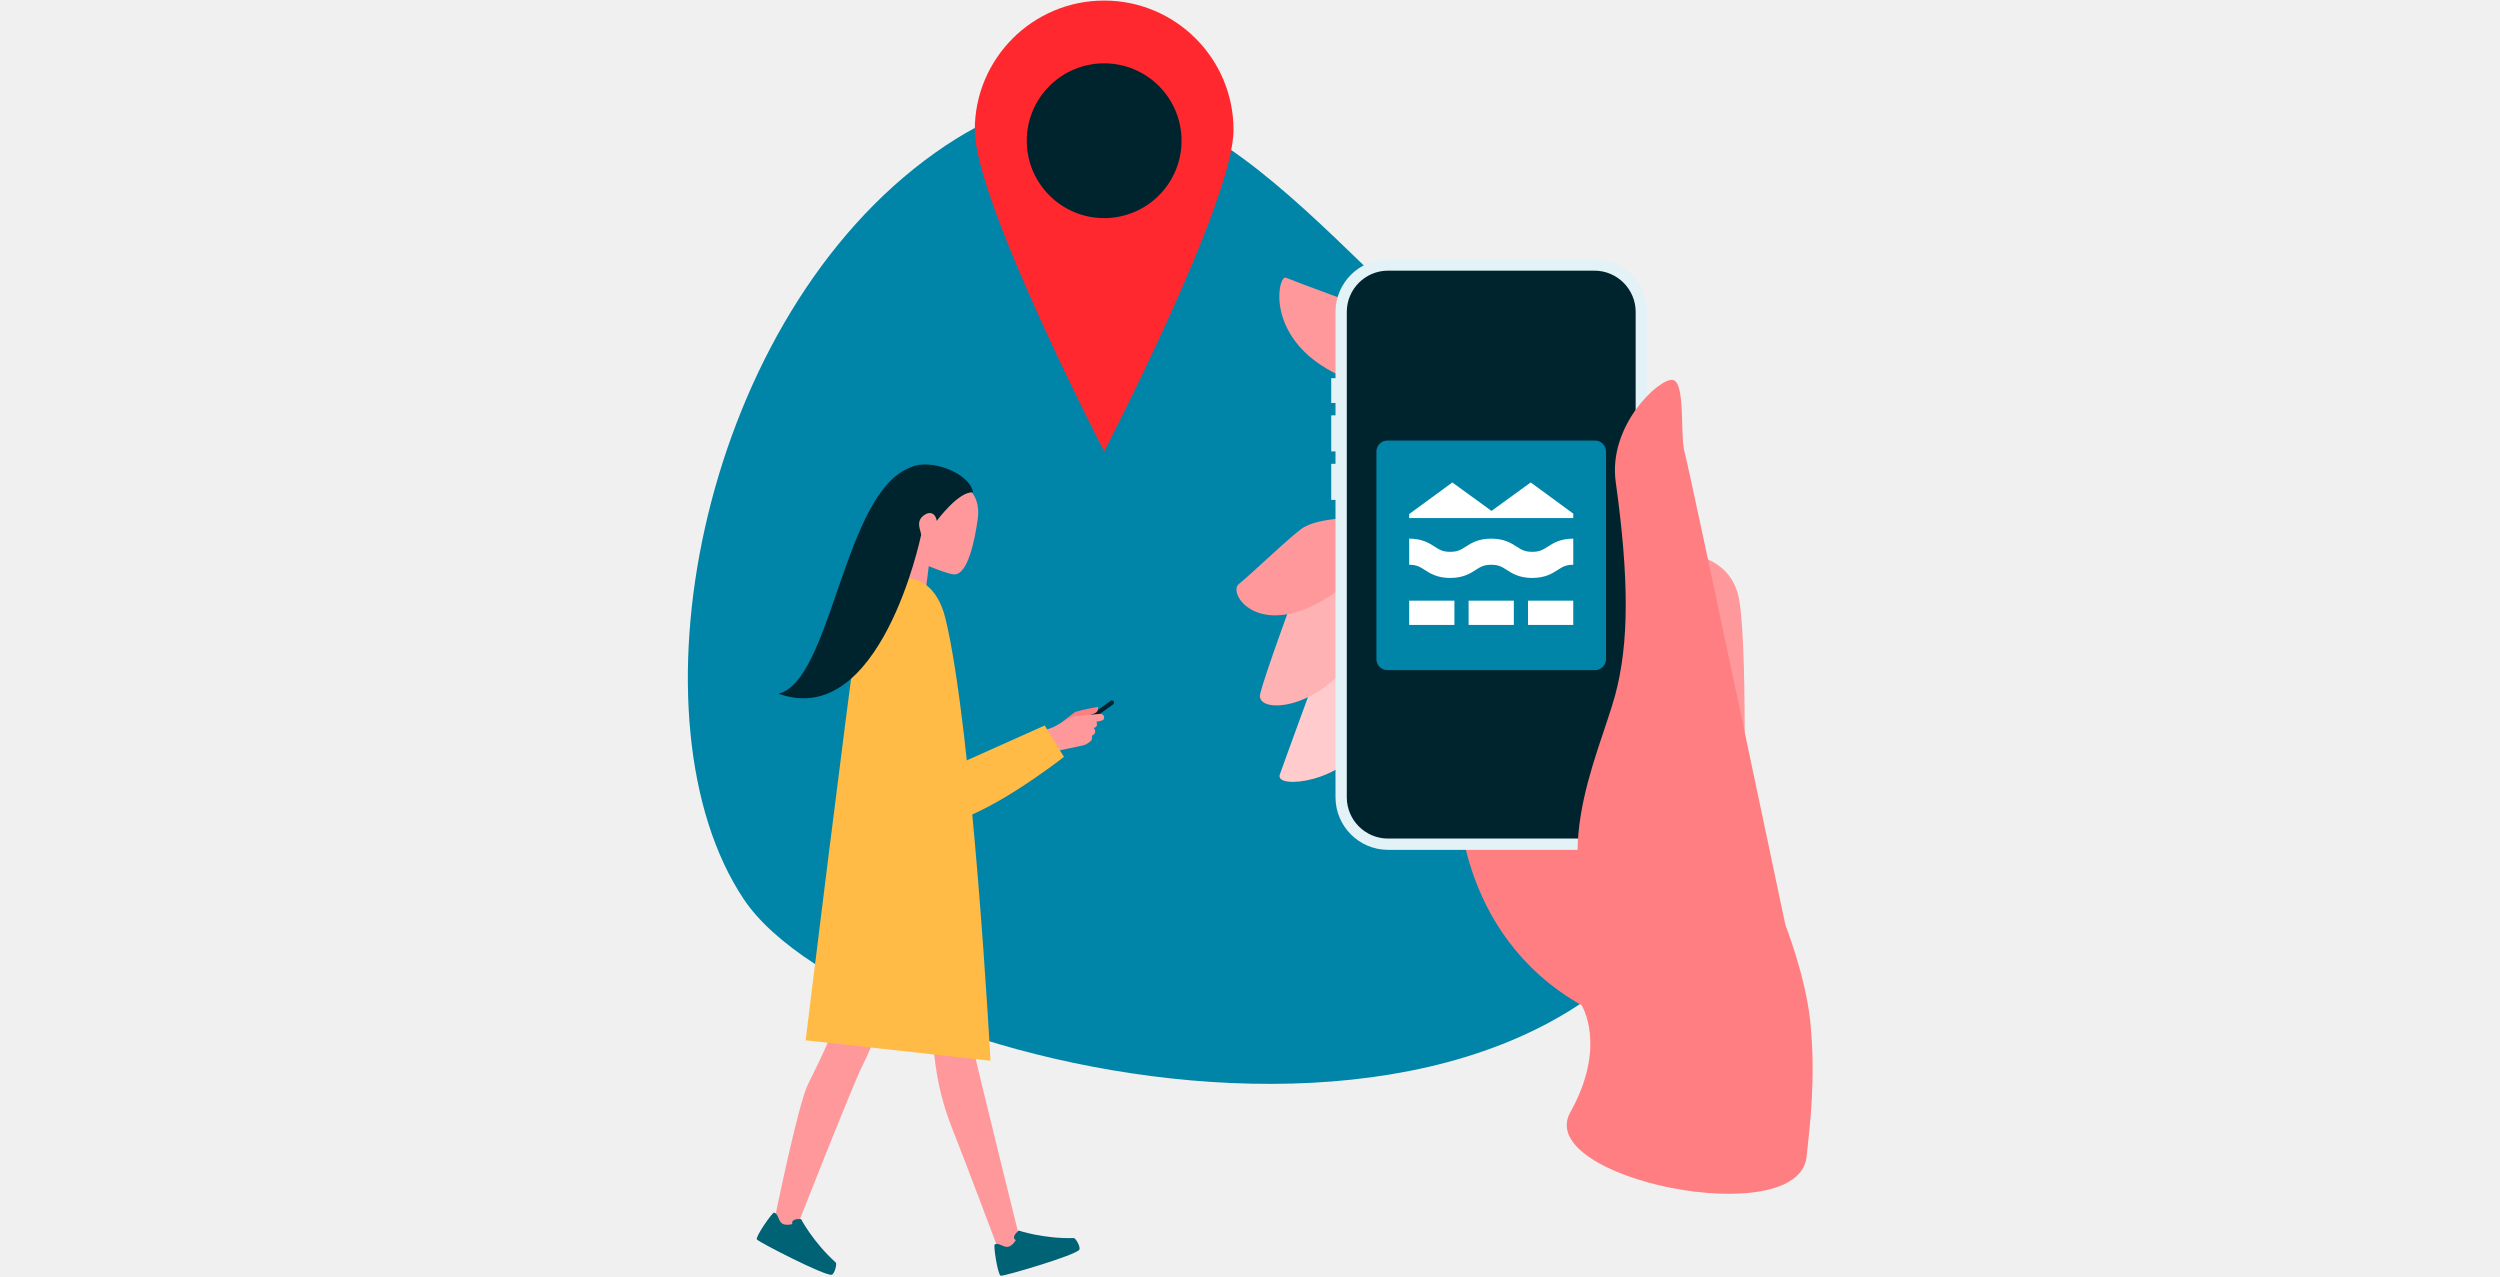
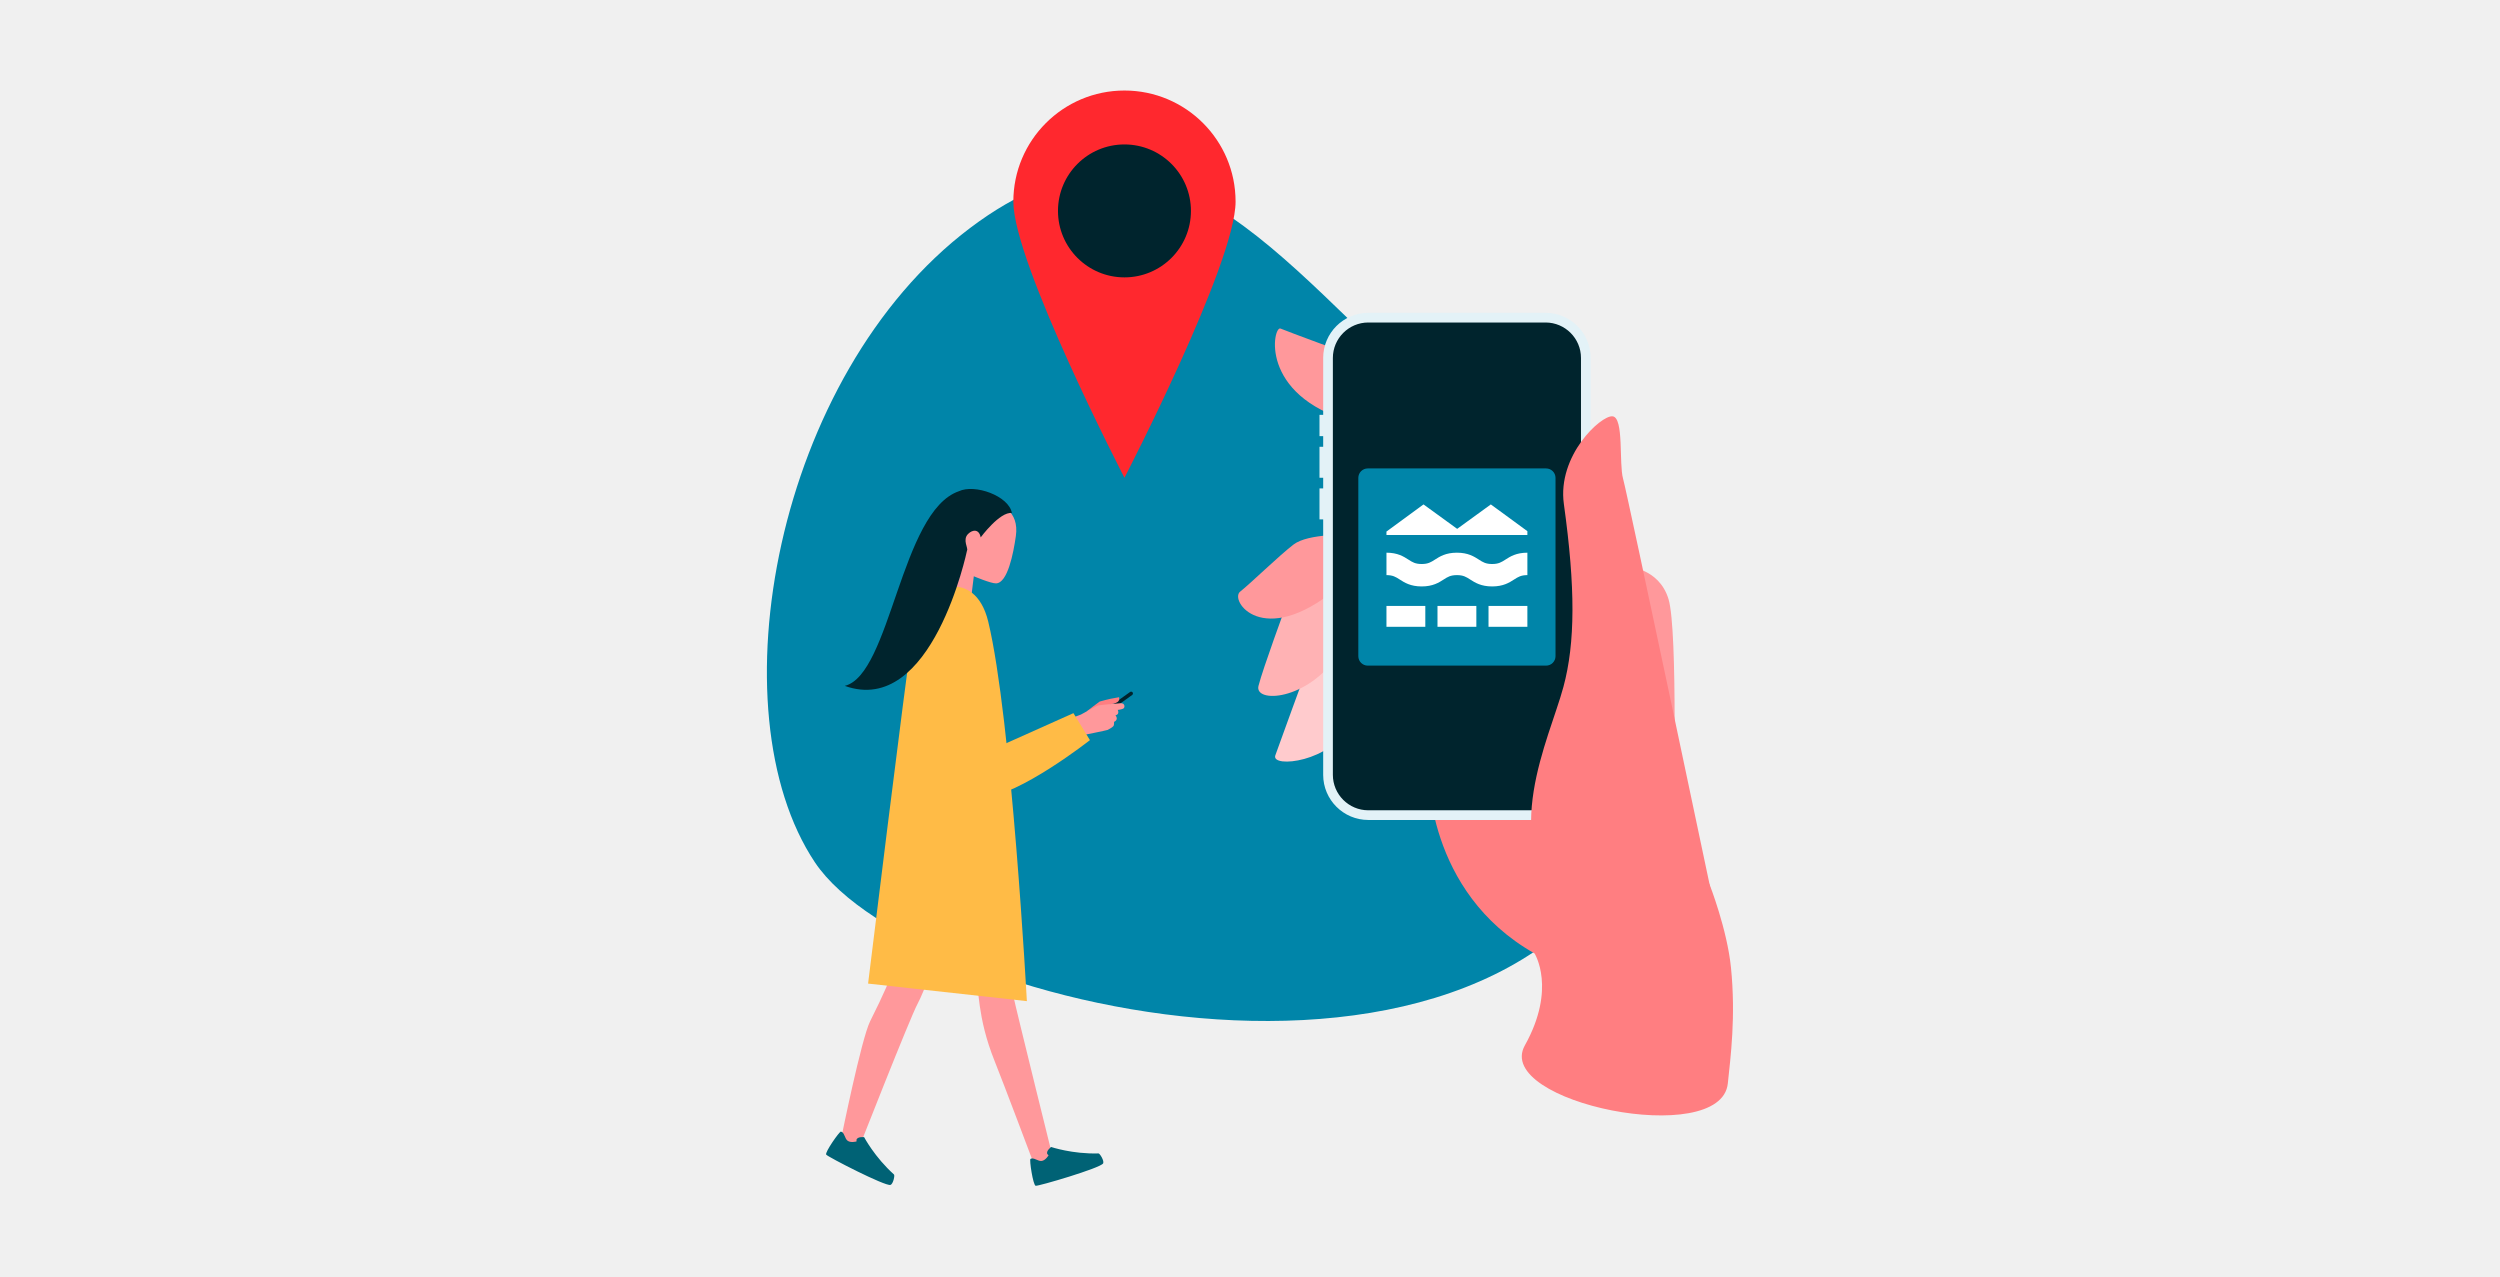
- <svg xmlns="http://www.w3.org/2000/svg" width="2872" height="1466">
-   <g fill-rule="nonzero" fill="none">
-     <path d="M1980.07 923.32c43.9-157.88-92.54-332.85-298.41-510.91s-359.05-424.55-619.7-227.88C801.31 381.2 719.41 830.56 854.41 1032.94c135.01 202.38 984.61 397.58 1125.66-109.62Z" fill="#0085A9" />
-     <path d="M1939.7 637.13s43.72 1.46 56.45 43.88c12.73 42.42 6.78 286.75 6.78 286.75l-63.23-330.63Z" fill="#FF989B" />
-     <path d="M1511.18 777.4s-34.77 94.75-40.95 112.48c-6.18 17.73 76.96 8.42 97.03-40.11 11.37-27.49 21.12-97.7.78-109.95-11.23-6.77-56.86 37.58-56.86 37.58Z" fill="#FFCBCD" />
-     <path d="M1484.79 689.04s-31.19 84.56-37.08 107.87c-5.89 23.31 65.17 20.64 107.28-42.65s18.43-119.55 18.43-119.55l-88.63 54.33Z" fill="#FFB2B4" />
-     <path d="M1571.93 354.37s-84.84-31.11-94.74-35.35c-9.9-4.24-29.69 89.09 94.74 124.44 124.44 35.35 0-89.09 0-89.09Zm-2.13 240.55s-55.42-2.33-75.35 13.06c-19.93 15.39-56.71 51.34-71.31 62.95-14.6 11.61 29.91 76.81 128.32-3.35 98.4-80.15 18.34-72.66 18.34-72.66Z" fill="#FF989B" />
-     <path d="M1675.29 909.99s-4.44 162.11 141.65 244.82c0 0 29.69 46.66-12.98 123.01-42.67 76.35 262.33 138.46 271.48 50.9 3.72-35.62 10.82-89.08 4.24-154.83-5.14-51.39-28.52-110.98-28.52-110.98l-77.53-152.93h-298.34v.01Z" fill="#FF7E81" />
-     <path d="M1593.05 306.29c-26.14 0-49.75 26.93-49.75 53.07v555.97c0 26.14 25.56 52.42 51.7 52.42h235.59c26.14 0 52.34-25.64 52.34-51.78V358.72c0-26.14-23.62-52.43-49.75-52.43h-240.13Z" fill="#00242D" />
-     <path d="M1831.64 976.29h-237.06c-33.28 0-60.35-27.07-60.35-60.35V358.32c0-33.28 27.07-60.35 60.35-60.35h237.06c33.27 0 60.35 27.07 60.35 60.35v557.62c0 33.28-27.07 60.35-60.35 60.35Zm-237.05-665.37c-26.14 0-47.4 21.27-47.4 47.4v557.62c0 26.14 21.26 47.4 47.4 47.4h237.06c26.14 0 47.4-21.27 47.4-47.4V358.32c0-26.14-21.27-47.4-47.4-47.4h-237.06Z" fill="#E3F2F7" />
-     <path fill="#E3F2F7" d="M1529.3 434.44h14v28.48h-14z" />
-     <path fill="#8E9093" d="M1882.93 496.58h14v58.25h-14z" />
-     <path d="M1529.3 477.16h14v41.42h-14v-41.42Zm0 55.67h14v41.42h-14v-41.42Z" fill="#E3F2F7" />
-     <path d="M1935.34 519.81c-5.66-19.8 1.41-82.01-14.14-83.43-15.55-1.41-74.06 52.56-65.05 117.37 15.55 111.77 15.31 185.58-.61 244.63-19.14 70.99-86.87 202.21 0 294.12s204.23 11.31 204.23 11.31-118.77-564.2-124.43-584Z" fill="#FF7E81" />
-     <path d="M1832.36 769.85h-238.49c-6.98 0-12.63-5.65-12.63-12.63V518.73c0-6.98 5.65-12.63 12.63-12.63h238.49c6.98 0 12.63 5.65 12.63 12.63v238.49c0 6.97-5.66 12.63-12.63 12.63Z" fill="#0085A9" />
-     <path d="M1760.23 663.94c-14.97 0-23-5.16-29.46-9.31-5.27-3.39-9.08-5.83-17.67-5.83-8.59 0-12.4 2.45-17.66 5.83-6.45 4.15-14.48 9.31-29.45 9.31-14.97 0-23-5.16-29.45-9.31-5.27-3.39-9.08-5.83-17.66-5.83v-30c14.97 0 23 5.16 29.45 9.31 5.27 3.39 9.08 5.83 17.66 5.83 8.59 0 12.4-2.45 17.66-5.83 6.45-4.15 14.48-9.31 29.45-9.31 14.97 0 23 5.16 29.46 9.31 5.27 3.39 9.08 5.83 17.67 5.83 8.59 0 12.4-2.45 17.67-5.83 6.45-4.15 14.48-9.31 29.46-9.31v30c-8.59 0-12.4 2.45-17.67 5.83-6.45 4.15-14.49 9.31-29.46 9.31Zm-141.36 26.08h51.97v27.91h-51.97v-27.91Zm68.26 0h51.97v27.91h-51.97v-27.91Zm68.25 0h51.97v27.91h-51.97v-27.91Zm3.09-135.78-45.02 32.69-45.02-32.69-49.56 36.31v4.57h188.48v-5.1l-48.88-35.78Z" fill="#FFF" />
-     <path d="M1417.07 149.28c0 82.08-148.62 369.3-148.62 369.3s-148.62-287.22-148.62-369.3c0-82.07 66.54-148.62 148.62-148.62 82.09 0 148.62 66.55 148.62 148.62Z" fill="#FF282E" />
-     <path d="M1357.36 161.67c0 49.1-39.81 88.9-88.91 88.9-49.09 0-88.92-39.79-88.92-88.9 0-49.11 39.82-88.91 88.92-88.91 49.11 0 88.91 39.8 88.91 88.91ZM1279.36 805.67c.79 1.1.53 2.63-.57 3.42l-42.27 30.24a2.452 2.452 0 0 1-2.85-3.99l42.27-30.24a2.46 2.46 0 0 1 3.42.57Z" fill="#00242D" />
-     <path d="M1217.94 831.06s16.17-12.57 17.34-13.15c1.17-.58 14.09-3.62 14.54-3.7.44-.08 11.45-2.12 11.45-2.12s1.07 4.18-2.02 6.39-8.99 3.04-8.99 3.04l-18.8 13.6-13.52-4.06Z" fill="#FF7E81" />
-     <path d="M1210.22 835.3s20.78-11.49 22.93-12.17c2.15-.67 28.47-2.8 29.63-2.94 6.47-.8 6.82 5.84 3.97 7.19-2.85 1.35-7.25 1.71-7.25 1.71s2.94 6.04-3.05 7.15c4.81 6.26-1.92 8.81-1.92 8.81s.22 4.15-.71 5.51c-.93 1.36-6.07 4.59-7.86 5.29-1.79.7-30.87 6.55-30.87 6.55l-28.16 8.47-3.31-25.63 26.6-9.94Z" fill="#FF989B" />
-     <path d="m1073.29 890.25 126.9-56.85 22.07 36.11s-94.71 74.42-142.49 76.72c-47.77 2.32-107.73-128.1-6.48-55.98Z" fill="#FFBB46" />
-     <path d="M1082.89 549.96c20.29 1.26 45.02 13.33 40.31 46.52-3.3 23.25-11.03 62.94-26.5 63.37-6.85.19-29.75-9.51-29.75-9.51l-4.64 37.58-42-23.59 19.09-35.29c-.01-.01-23.39-83.22 43.49-79.08ZM1118.96 1208.03c-6.67-31.72-22.6-227.61-22.6-227.61s-128.74-64.78-136.88-16.82c0 0 103.11 201.53 109.17 219.33 6.06 17.8 1.92 55.62 26.27 116.18 12.17 30.28 50.18 131.46 50.18 131.46l31.75 14.22c-.01 0-53.2-214.4-57.89-236.76Z" fill="#FF989B" />
-     <path d="M976.57 942.57c-13.65 33.38 4.92 98.82-3.1 159.13-8.02 60.29-8.55 70.43-45.17 143.76-11.78 23.59-38.76 156.91-38.76 156.91l20.32 21.37s71.73-183.12 82.17-202.15c15.56-28.35 81.98-218.54 81.98-218.54s-83.8-93.87-97.44-60.48Z" fill="#FF989B" />
-     <path d="M1037.53 664.18c-20.15 1.25-44.21 8.23-51.73 57-10.55 68.53-60.26 473.95-60.26 473.95l212.38 23.47s-20.59-379.04-51.67-507.58c-9.31-38.54-31.59-47.9-48.72-46.84Z" fill="#FFBB46" />
-     <path d="M1046.95 536.62c-77.91 26.8-91.06 245.14-152.6 260.32 117.05 42.06 163.52-181.02 163.52-181.02 2.06-2.83-6.49-14.39 1.43-22.2 6.43-6.35 14.83-6.4 16.85 4.63 0 0 25.54-34.66 41.72-32.64-4-22.81-49.56-39.21-70.92-29.09Z" fill="#00242D" />
-     <path d="M1142.72 1429.67c-1.68 1.07 3.46 35.13 6.95 35.9 3.49.77 86.91-23.74 90.25-29.96 1.76-3.27-4.35-13.39-6.24-13.33-34.83 1.02-63.35-8.61-63.35-8.61s-7.29 5.49-4.97 9.58l1.56 1.54s-3.67 6.44-8.82 7.52c-5.15 1.08-11.12-5.37-15.38-2.64Zm-253.5-36.6c-1.96-.38-21.72 27.83-19.72 30.8 2 2.97 79.31 42.74 86.02 40.54 3.52-1.15 6.08-12.69 4.67-13.96-25.93-23.28-39.94-49.92-39.94-49.92s-9.06-1.05-10.2 3.51l.06 2.19s-7.09 2.13-11.57-.63c-4.48-2.78-4.35-11.56-9.32-12.53Z" fill="#006275" />
-   </g>
+ <svg xmlns="http://www.w3.org/2000/svg" width="2872" height="1466" viewBox="0 0 2872 1466" fill="none">
+   <path d="M1903 896.486C1940.71 760.881 1823.52 610.596 1646.7 457.658C1469.87 304.72 1338.3 93.006 1114.43 261.929C890.55 430.851 820.205 816.813 936.158 990.64C1052.12 1164.47 1781.85 1332.13 1903 896.486V896.486Z" fill="#0085A9" />
+   <path d="M1868.33 650.673C1868.33 650.673 1905.88 651.927 1916.82 688.363C1927.75 724.798 1922.64 934.656 1922.64 934.656L1868.33 650.673Z" fill="#FF989B" />
+   <path d="M1500.27 771.153C1500.27 771.153 1470.4 852.535 1465.09 867.764C1459.79 882.992 1531.2 874.996 1548.44 833.313C1558.2 809.701 1566.58 749.397 1549.11 738.875C1539.46 733.06 1500.27 771.153 1500.27 771.153Z" fill="#FFCBCD" />
+   <path d="M1477.6 695.26C1477.6 695.26 1450.81 767.889 1445.75 787.911C1440.69 807.932 1501.73 805.639 1537.9 751.278C1574.07 696.917 1553.73 648.595 1553.73 648.595L1477.6 695.26V695.26Z" fill="#FFB2B4" />
+   <path d="M1552.45 407.806C1552.45 407.806 1479.58 381.086 1471.07 377.444C1462.57 373.802 1445.57 453.965 1552.45 484.327C1659.33 514.69 1552.45 407.806 1552.45 407.806ZM1550.62 614.418C1550.62 614.418 1503.02 612.417 1485.9 625.636C1468.78 638.854 1437.19 669.732 1424.65 679.704C1412.11 689.676 1450.34 745.678 1534.86 676.827C1619.38 607.985 1550.62 614.418 1550.62 614.418Z" fill="#FF989B" />
+   <path d="M1641.22 885.037C1641.22 885.037 1637.41 1024.28 1762.89 1095.32C1762.89 1095.32 1788.39 1135.39 1751.74 1200.97C1715.09 1266.55 1977.06 1319.9 1984.92 1244.69C1988.11 1214.1 1994.21 1168.18 1988.56 1111.7C1984.15 1067.56 1964.06 1016.38 1964.06 1016.38L1897.47 885.028H1641.22V885.037Z" fill="#FF7E81" />
+   <path d="M1570.59 366.51C1548.13 366.51 1527.86 389.641 1527.86 412.093V889.624C1527.86 912.076 1549.81 934.648 1572.26 934.648H1774.61C1797.07 934.648 1819.57 912.625 1819.57 890.173V411.543C1819.57 389.091 1799.28 366.51 1776.84 366.51H1570.59V366.51Z" fill="#00242D" />
+   <path d="M1775.52 941.983H1571.9C1543.32 941.983 1520.07 918.732 1520.07 890.147V411.199C1520.07 382.615 1543.32 359.364 1571.9 359.364H1775.52C1804.09 359.364 1827.35 382.615 1827.35 411.199V890.147C1827.35 918.732 1804.1 941.983 1775.52 941.983V941.983ZM1571.91 370.487C1549.46 370.487 1531.2 388.756 1531.2 411.199V890.147C1531.2 912.599 1549.46 930.86 1571.91 930.86H1775.52C1797.98 930.86 1816.24 912.591 1816.24 890.147V411.199C1816.24 388.747 1797.97 370.487 1775.52 370.487H1571.91V370.487Z" fill="#E3F2F7" />
+   <path d="M1515.83 476.58H1527.86V501.042H1515.83V476.58Z" fill="#E3F2F7" />
+   <path d="M1819.57 529.953H1831.59V579.985H1819.57V529.953Z" fill="#8E9093" />
+   <path d="M1515.83 513.273H1527.86V548.849H1515.83V513.273ZM1515.83 561.089H1527.86V596.665H1515.83V561.089Z" fill="#E3F2F7" />
+   <path d="M1864.58 549.906C1859.72 532.899 1865.8 479.466 1852.44 478.246C1839.08 477.035 1788.83 523.391 1796.57 579.057C1809.92 675.058 1809.72 738.454 1796.04 789.173C1779.6 850.148 1721.43 962.854 1796.04 1041.8C1870.66 1120.74 1971.46 1051.51 1971.46 1051.51C1971.46 1051.51 1869.45 566.912 1864.58 549.906Z" fill="#FF7E81" />
+   <path d="M1776.13 764.669H1571.29C1565.3 764.669 1560.44 759.816 1560.44 753.82V548.978C1560.44 542.983 1565.3 538.13 1571.29 538.13H1776.13C1782.13 538.13 1786.98 542.983 1786.98 548.978V753.82C1786.98 759.807 1782.12 764.669 1776.13 764.669Z" fill="#0085A9" />
+   <path d="M1714.18 673.7C1701.32 673.7 1694.43 669.268 1688.88 665.704C1684.35 662.792 1681.08 660.696 1673.7 660.696C1666.32 660.696 1663.05 662.801 1658.53 665.704C1652.99 669.268 1646.09 673.7 1633.24 673.7C1620.38 673.7 1613.48 669.268 1607.94 665.704C1603.41 662.792 1600.14 660.696 1592.77 660.696V634.929C1605.63 634.929 1612.53 639.361 1618.07 642.926C1622.59 645.837 1625.87 647.933 1633.24 647.933C1640.61 647.933 1643.89 645.829 1648.4 642.926C1653.94 639.361 1660.84 634.929 1673.7 634.929C1686.56 634.929 1693.45 639.361 1699 642.926C1703.53 645.837 1706.8 647.933 1714.18 647.933C1721.56 647.933 1724.83 645.829 1729.36 642.926C1734.9 639.361 1741.79 634.929 1754.66 634.929V660.696C1747.28 660.696 1744.01 662.801 1739.48 665.704C1733.94 669.268 1727.04 673.7 1714.18 673.7ZM1592.76 696.101H1637.4V720.073H1592.76V696.101ZM1651.39 696.101H1696.03V720.073H1651.39V696.101ZM1710.01 696.101H1754.65V720.073H1710.01V696.101ZM1712.67 579.478L1674 607.555L1635.33 579.478L1592.76 610.665V614.59H1754.65V610.21L1712.67 579.478V579.478Z" fill="white" />
+   <path d="M1419.43 231.652C1419.43 302.152 1291.78 548.849 1291.78 548.849C1291.78 548.849 1164.13 302.152 1164.13 231.652C1164.13 161.161 1221.28 104 1291.78 104C1362.29 104 1419.43 161.161 1419.43 231.652V231.652Z" fill="#FF282E" />
+   <path d="M1368.15 242.294C1368.15 284.467 1333.96 318.651 1291.78 318.651C1249.62 318.651 1215.41 284.475 1215.41 242.294C1215.41 200.113 1249.61 165.928 1291.78 165.928C1333.96 165.928 1368.15 200.113 1368.15 242.294ZM1301.15 795.435C1301.83 796.379 1301.61 797.694 1300.66 798.372L1264.36 824.346C1263.9 824.659 1263.34 824.782 1262.8 824.686C1262.25 824.591 1261.77 824.286 1261.45 823.836C1261.13 823.386 1261 822.829 1261.08 822.283C1261.17 821.737 1261.47 821.247 1261.91 820.919L1298.22 794.945C1298.67 794.622 1299.24 794.493 1299.79 794.584C1300.34 794.676 1300.83 794.982 1301.15 795.435V795.435Z" fill="#00242D" />
+   <path d="M1248.4 817.242C1248.4 817.242 1262.29 806.446 1263.29 805.948C1264.3 805.449 1275.39 802.838 1275.78 802.77C1276.16 802.701 1285.62 800.949 1285.62 800.949C1285.62 800.949 1286.54 804.539 1283.88 806.437C1281.23 808.335 1276.16 809.048 1276.16 809.048L1260.01 820.73L1248.4 817.242Z" fill="#FF7E81" />
+   <path d="M1241.77 820.884C1241.77 820.884 1259.62 811.015 1261.46 810.431C1263.31 809.856 1285.92 808.026 1286.91 807.906C1292.47 807.219 1292.77 812.922 1290.32 814.081C1287.88 815.241 1284.1 815.55 1284.1 815.55C1284.1 815.55 1286.62 820.738 1281.48 821.691C1285.61 827.068 1279.83 829.258 1279.83 829.258C1279.83 829.258 1280.02 832.823 1279.22 833.991C1278.42 835.159 1274 837.934 1272.47 838.535C1270.93 839.136 1245.95 844.161 1245.95 844.161L1221.76 851.436L1218.92 829.422L1241.77 820.884V820.884Z" fill="#FF989B" />
+   <path d="M1124.16 868.082L1233.15 819.252L1252.11 850.268C1252.11 850.268 1170.76 914.188 1129.72 916.164C1088.69 918.156 1037.19 806.137 1124.16 868.082Z" fill="#FFBB46" />
+   <path d="M1132.4 575.802C1149.83 576.884 1171.07 587.251 1167.03 615.758C1164.19 635.728 1157.55 669.818 1144.26 670.188C1138.38 670.351 1118.71 662.02 1118.71 662.02L1114.73 694.298L1078.65 674.036L1095.05 643.725C1095.04 643.716 1074.96 572.246 1132.4 575.802V575.802ZM1163.38 1141.03C1157.65 1113.78 1143.97 945.53 1143.97 945.53C1143.97 945.53 1033.4 889.89 1026.4 931.083C1026.4 931.083 1114.97 1104.18 1120.17 1119.47C1125.38 1134.76 1121.82 1167.24 1142.74 1219.26C1153.19 1245.27 1185.84 1332.17 1185.84 1332.17L1213.11 1344.38C1213.1 1344.38 1167.41 1160.23 1163.38 1141.03Z" fill="#FF989B" />
+   <path d="M1041.08 913.02C1029.36 941.69 1045.31 997.898 1038.42 1049.7C1031.53 1101.48 1031.08 1110.19 999.623 1173.18C989.505 1193.44 966.332 1307.95 966.332 1307.95L983.785 1326.3C983.785 1326.3 1045.4 1169.02 1054.36 1152.67C1067.73 1128.32 1124.78 964.967 1124.78 964.967C1124.78 964.967 1052.8 884.341 1041.08 913.02V913.02Z" fill="#FF989B" />
+   <path d="M1093.44 673.907C1076.14 674.981 1055.47 680.976 1049.01 722.865C1039.95 781.727 997.253 1129.95 997.253 1129.95L1179.67 1150.11C1179.67 1150.11 1161.98 824.544 1135.29 714.139C1127.29 681.036 1108.16 672.997 1093.44 673.907Z" fill="#FFBB46" />
+   <path d="M1101.53 564.344C1034.62 587.363 1023.32 774.898 970.463 787.936C1071 824.062 1110.91 632.456 1110.91 632.456C1112.68 630.025 1105.34 620.096 1112.14 613.388C1117.66 607.934 1124.88 607.891 1126.61 617.364C1126.61 617.364 1148.55 587.595 1162.45 589.33C1159.01 569.738 1119.88 555.651 1101.53 564.344Z" fill="#00242D" />
+   <path d="M1183.79 1331.4C1182.35 1332.32 1186.76 1361.57 1189.76 1362.23C1192.76 1362.89 1264.41 1341.84 1267.28 1336.5C1268.79 1333.69 1263.54 1325 1261.92 1325.05C1232 1325.93 1207.51 1317.65 1207.51 1317.65C1207.51 1317.65 1201.24 1322.37 1203.24 1325.88L1204.58 1327.21C1204.58 1327.21 1201.43 1332.74 1197 1333.66C1192.58 1334.59 1187.45 1329.05 1183.79 1331.4ZM966.057 1299.96C964.374 1299.63 947.401 1323.86 949.119 1326.42C950.837 1328.97 1017.24 1363.13 1023 1361.24C1026.03 1360.25 1028.23 1350.34 1027.01 1349.25C1004.74 1329.25 992.709 1306.37 992.709 1306.37C992.709 1306.37 984.927 1305.47 983.948 1309.38L984 1311.26C984 1311.26 977.91 1313.09 974.062 1310.72C970.214 1308.34 970.326 1300.79 966.057 1299.96V1299.96Z" fill="#006275" />
</svg>
